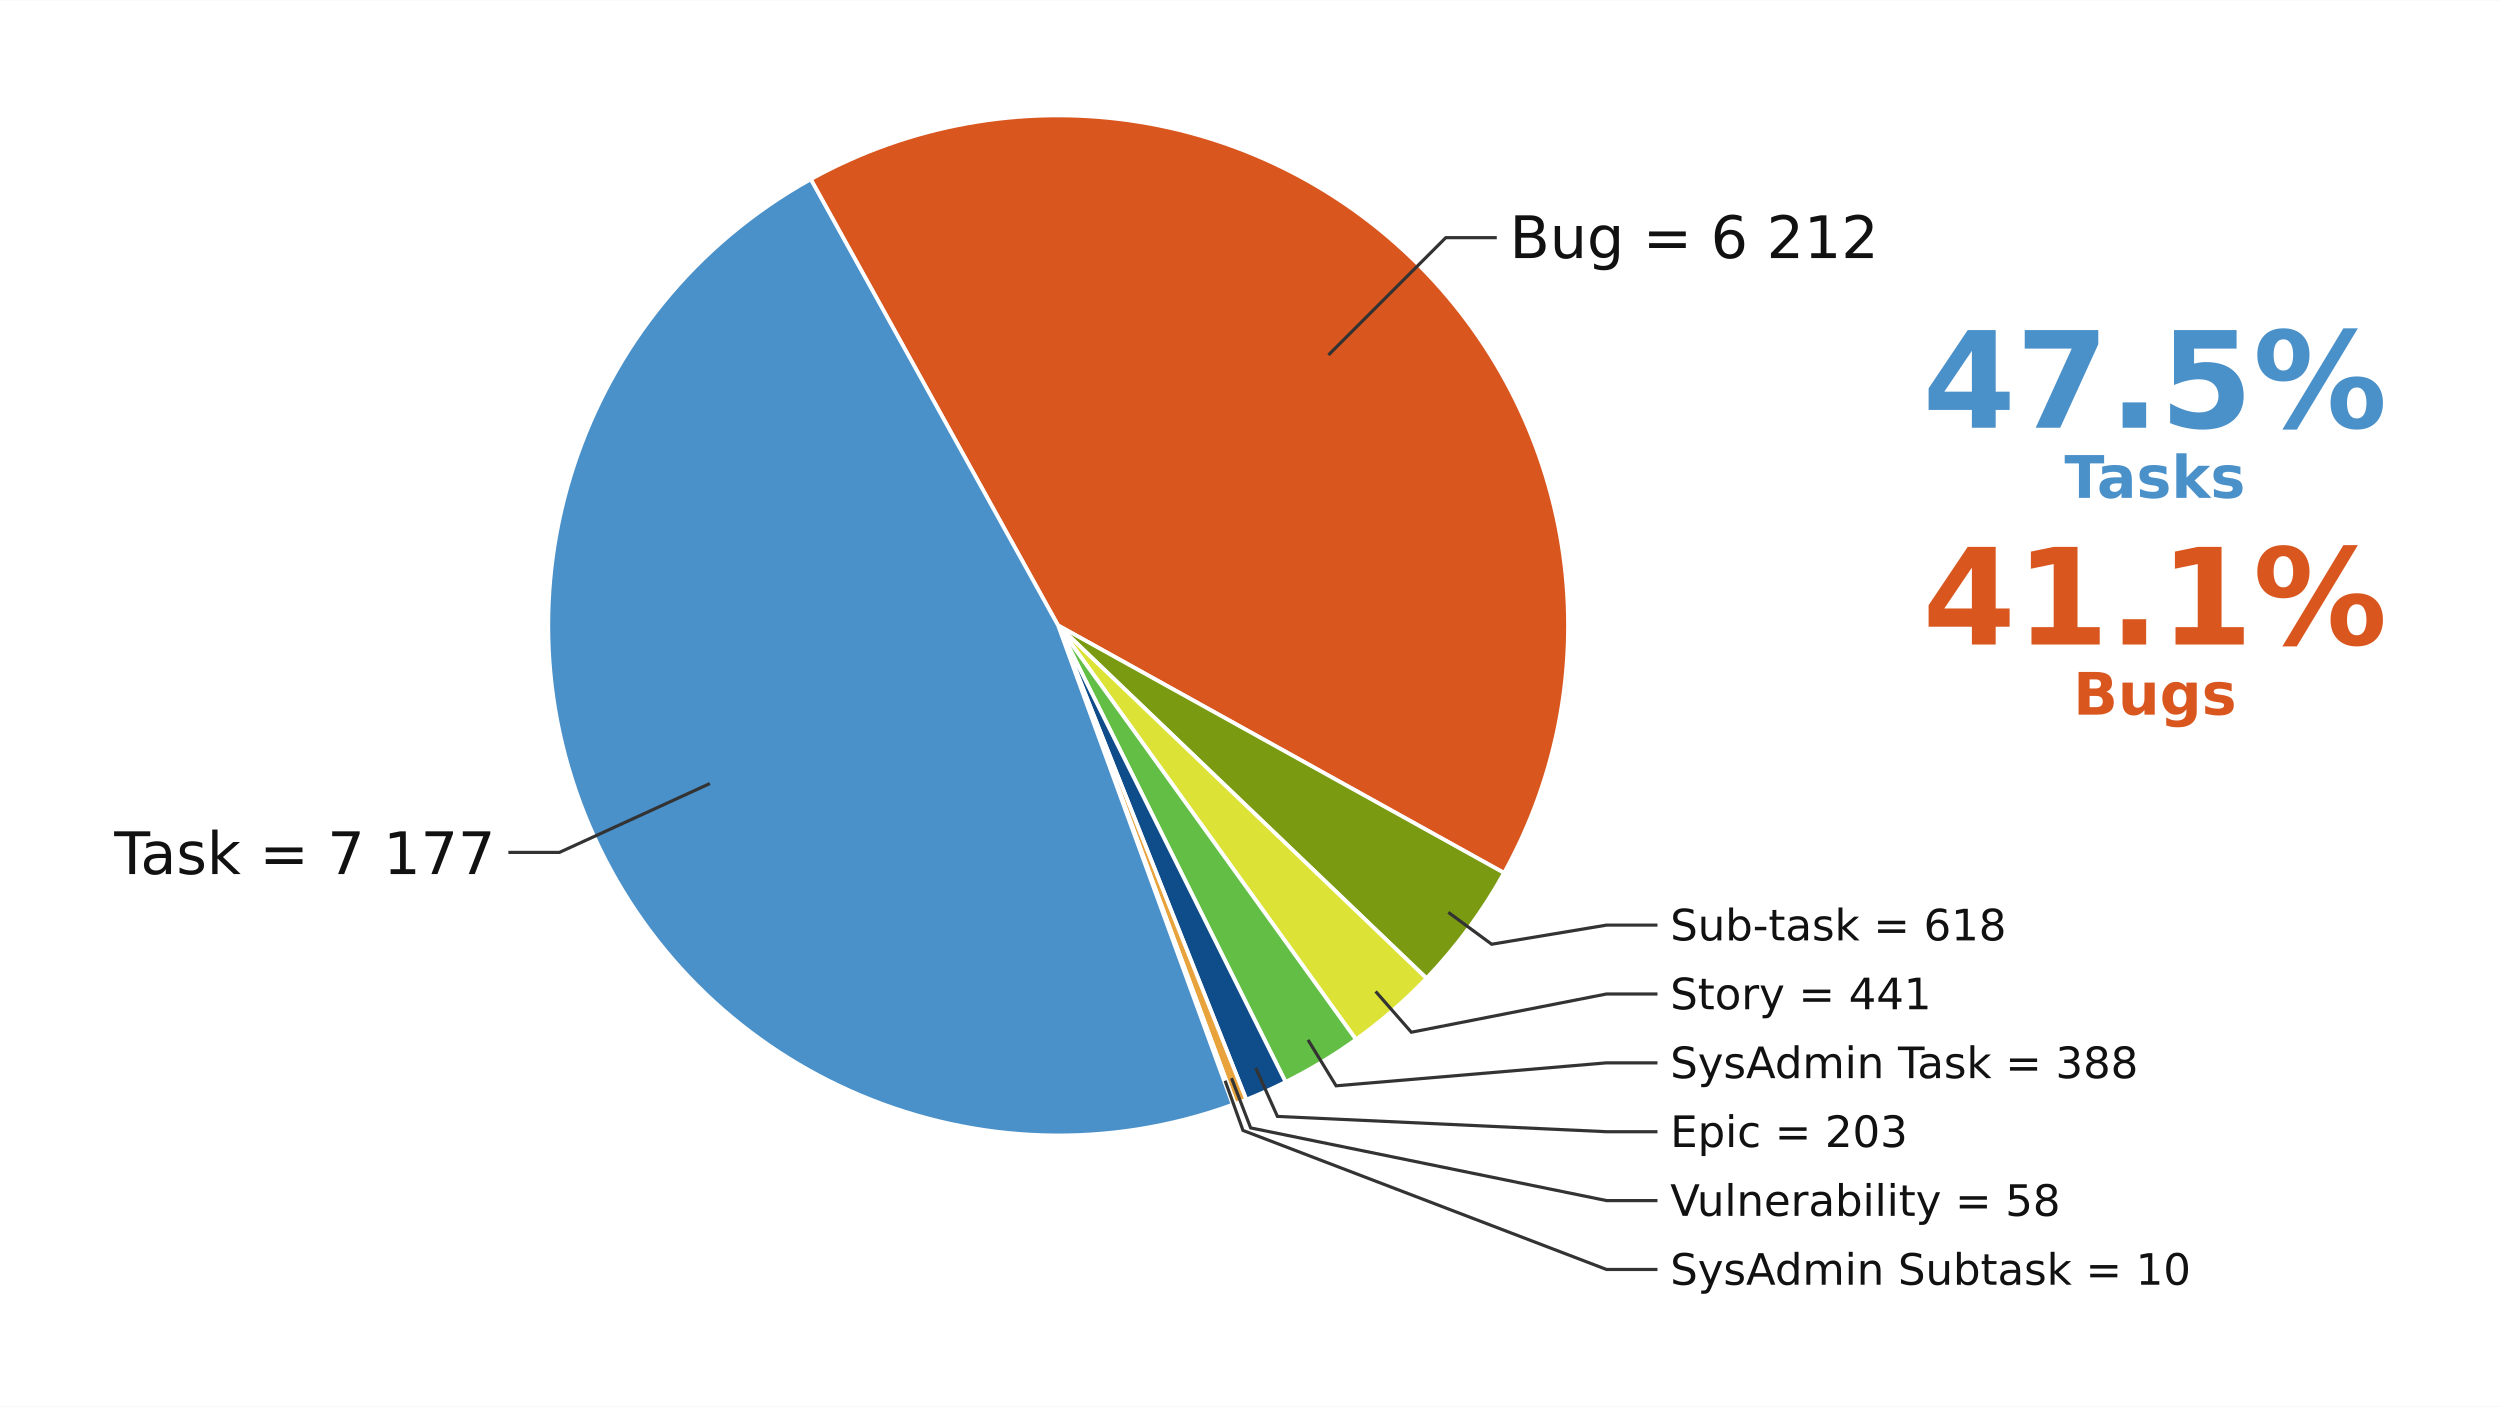
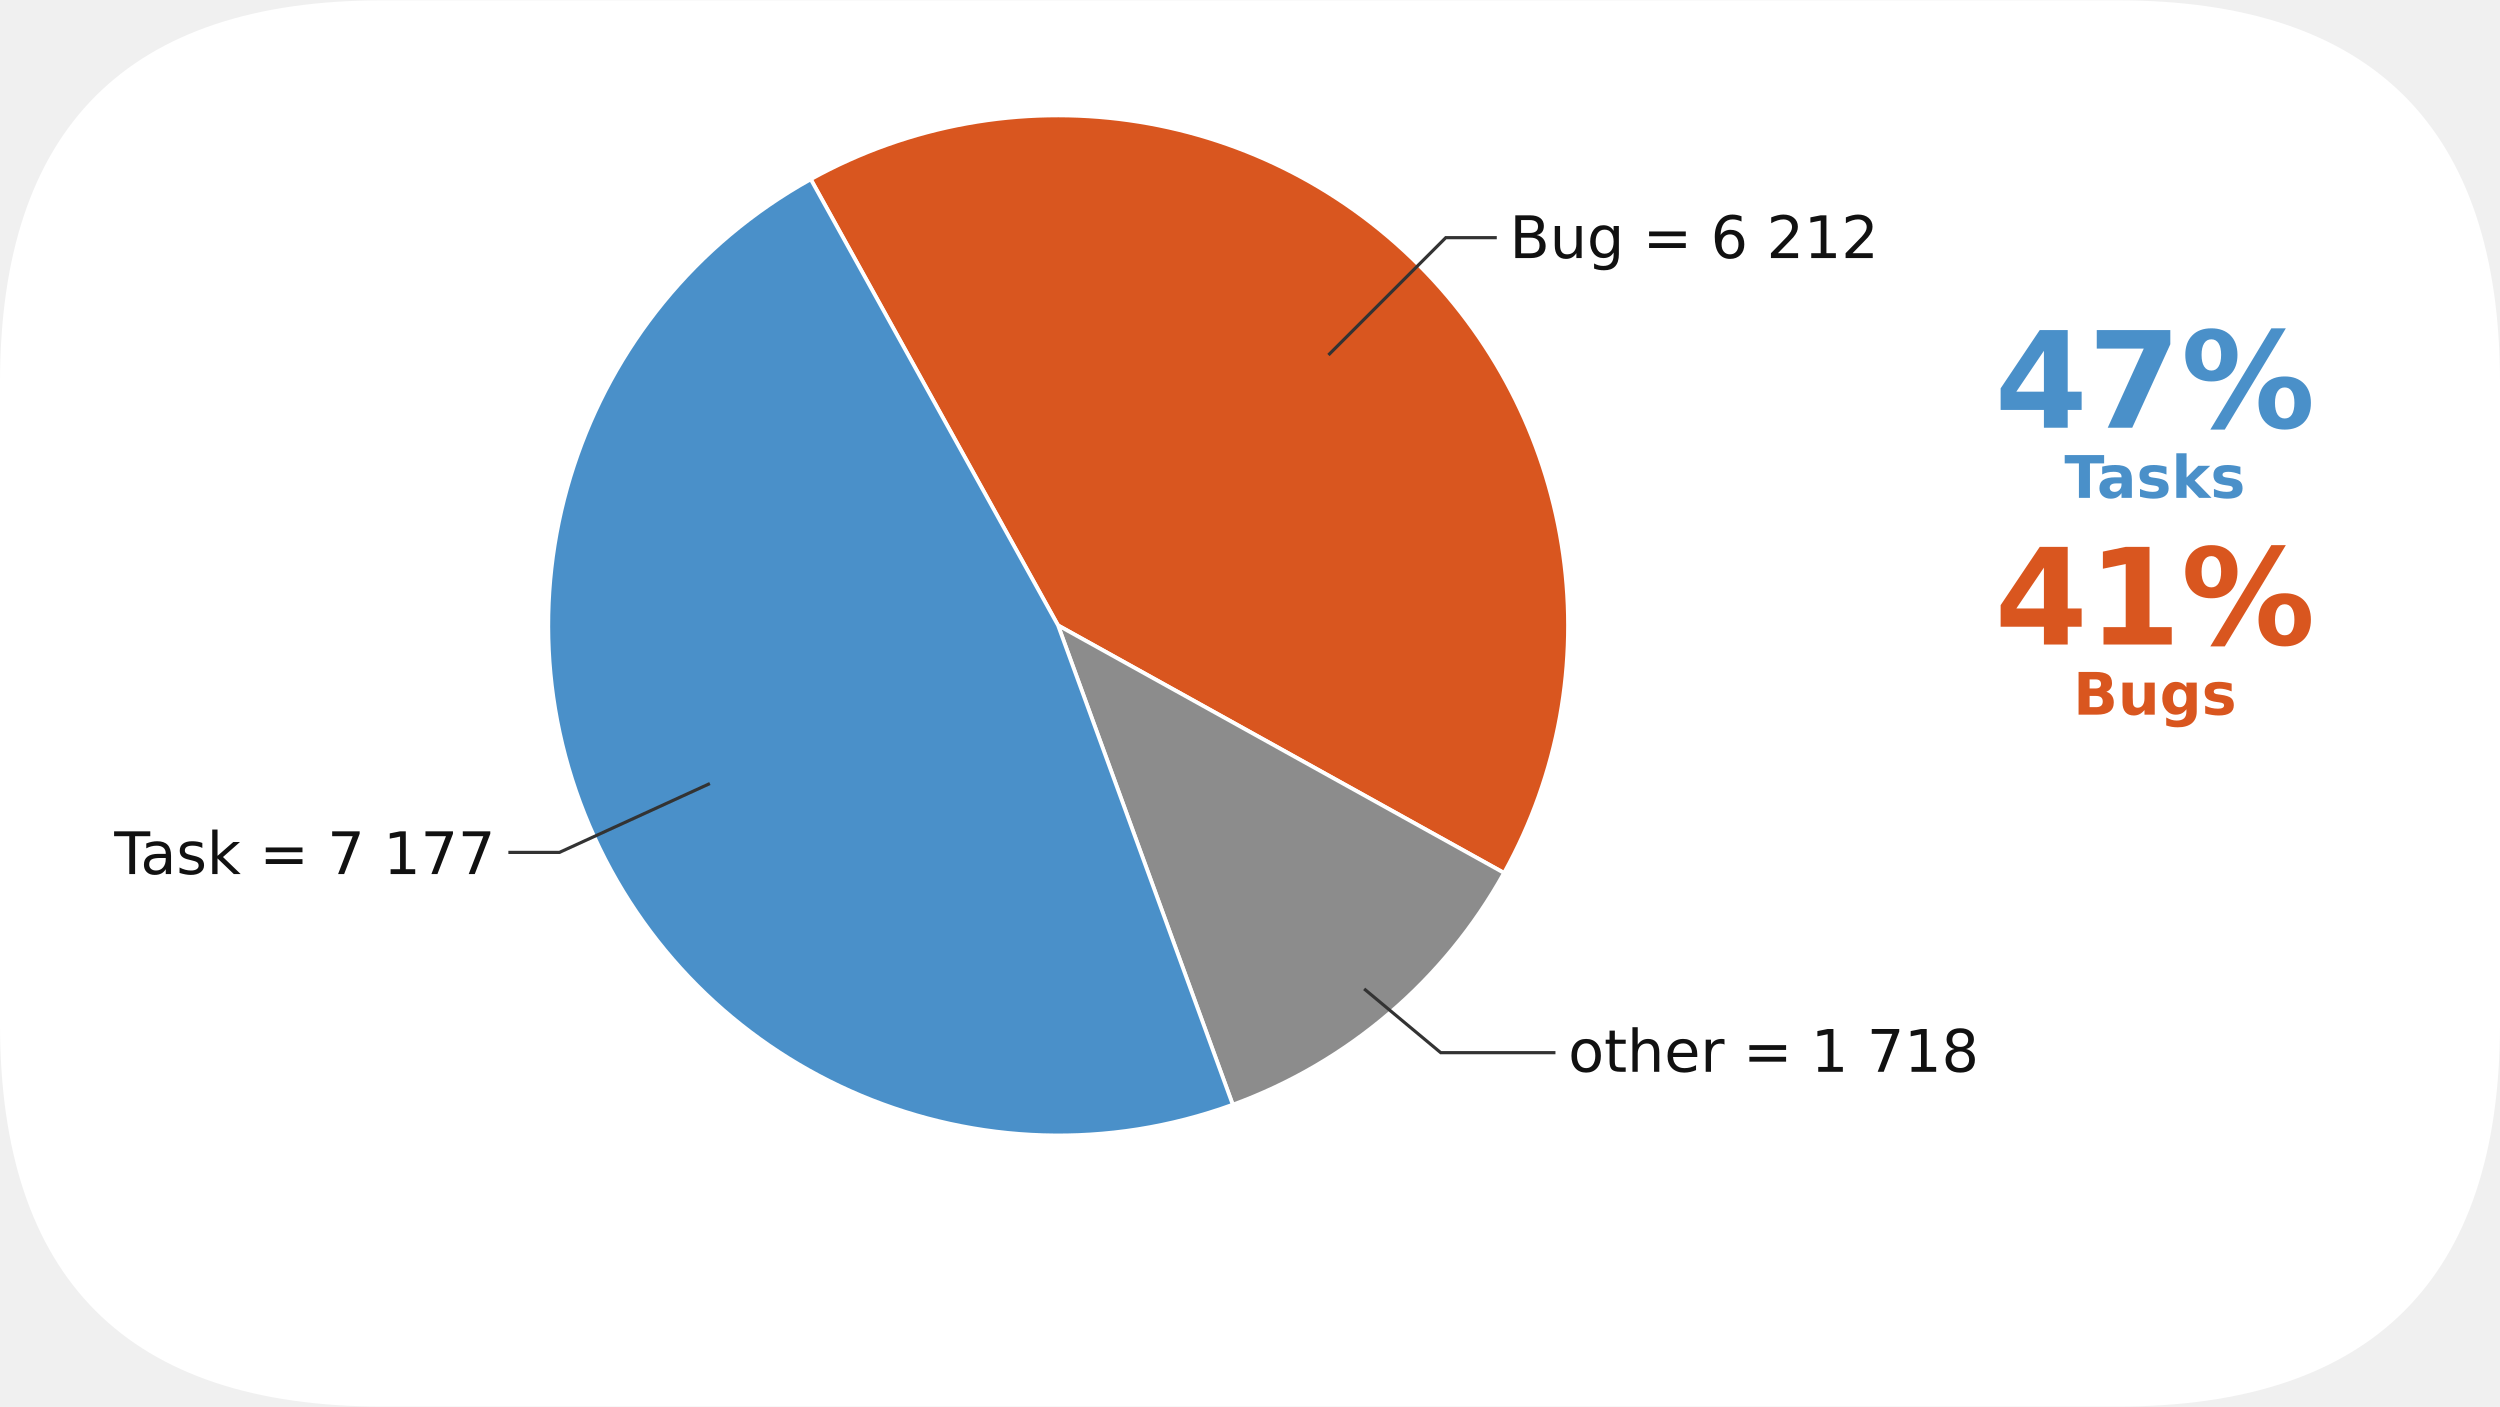
<svg xmlns="http://www.w3.org/2000/svg" viewBox="0 0 1960.2 1102.6" width="1960" height="1103" font-family="DejaVu Sans, Arial, sans-serif">
-   <rect width="1960.2" height="1102.6" fill="#fff" />
+   <path d="M300,0 H1660.2 Q1960.2,0 1960.2,300 V802.6 Q1960.2,1102.6 1660.2,1102.6 H300 Q0,1102.6 0,802.6 V300 Q0,0 300,0 Z" fill="#fff" />
  <g transform="translate(69.6,-49.9)">
    <path d="M760,540 L566.1,190.2 A400,400 0 0 1 1109.7,734.1 Z" fill="#D9561F" stroke="#fff" stroke-width="3" />
-     <path d="M760,540 L1109.7,734.1 A400,400 0 0 1 1048.9,816.7 Z" fill="#7A9A12" stroke="#fff" stroke-width="3" />
-     <path d="M760,540 L1048.9,816.7 A400,400 0 0 1 993.6,864.7 Z" fill="#DDE237" stroke="#fff" stroke-width="3" />
-     <path d="M760,540 L993.6,864.7 A400,400 0 0 1 938.4,898.0 Z" fill="#63BE45" stroke="#fff" stroke-width="3" />
-     <path d="M760,540 L938.4,898.0 A400,400 0 0 1 907.6,911.8 Z" fill="#0F4C8A" stroke="#fff" stroke-width="3" />
-     <path d="M760,540 L907.6,911.8 A400,400 0 0 1 898.6,915.2 Z" fill="#E8A33D" stroke="#fff" stroke-width="3" />
-     <path d="M760,540 L898.6,915.2 A400,400 0 0 1 897.0,915.8 Z" fill="#B5651D" stroke="#fff" stroke-width="3" />
+     <path d="M760,540 L1109.7,734.1 A400,400 0 0 1 897.0,915.8 Z" fill="#8C8C8C" stroke="#fff" stroke-width="3" />
    <path d="M760,540 L897.0,915.8 A400,400 0 0 1 566.1,190.2 Z" fill="#4A90C9" stroke="#fff" stroke-width="3" />
    <polyline points="972,328 1064,236 1104,236" fill="none" stroke="#333" stroke-width="2.5" />
    <text x="1114" y="252" font-size="46" fill="#111">Bug = 6 212</text>
    <polyline points="487,664 369,718 329,718" fill="none" stroke="#333" stroke-width="2.5" />
    <text x="20" y="735" font-size="46" fill="#111">Task = 7 177</text>
-     <polyline points="1066,765 1100,790 1190,775 1230,775" fill="none" stroke="#333" stroke-width="2.5" />
-     <text x="1240" y="787" font-size="34" fill="#111">Sub-task = 618</text>
-     <polyline points="1009,827 1037,859 1190,829 1230,829" fill="none" stroke="#333" stroke-width="2.5" />
-     <text x="1240" y="841" font-size="34" fill="#111">Story = 441</text>
-     <polyline points="956,865 978,901 1190,883 1230,883" fill="none" stroke="#333" stroke-width="2.5" />
-     <text x="1240" y="895" font-size="34" fill="#111">SysAdmin Task = 388</text>
-     <polyline points="915,887 932,925 1190,937 1230,937" fill="none" stroke="#333" stroke-width="2.5" />
-     <text x="1240" y="949" font-size="34" fill="#111">Epic = 203</text>
-     <polyline points="896,895 911,934 1190,991 1230,991" fill="none" stroke="#333" stroke-width="2.5" />
-     <text x="1240" y="1003" font-size="34" fill="#111">Vulnerability = 58</text>
-     <polyline points="891,897 905,936 1190,1045 1230,1045" fill="none" stroke="#333" stroke-width="2.5" />
-     <text x="1240" y="1057" font-size="34" fill="#111">SysAdmin Subtask = 10</text>
-     <text x="1620" y="385" font-size="105" font-weight="800" text-anchor="middle" fill="#4A90C9">47.5%</text>
+     <polyline points="1000,825 1060,875 1150,875" fill="none" stroke="#333" stroke-width="2.5" />
+     <text x="1160" y="890" font-size="46" fill="#111">other = 1 718</text>
+     <text x="1620" y="385" font-size="105" font-weight="800" text-anchor="middle" fill="#4A90C9">47%</text>
    <text x="1620" y="440" font-size="46" font-weight="800" text-anchor="middle" fill="#4A90C9">Tasks</text>
-     <text x="1620" y="555" font-size="105" font-weight="800" text-anchor="middle" fill="#D9561F">41.1%</text>
+     <text x="1620" y="555" font-size="105" font-weight="800" text-anchor="middle" fill="#D9561F">41%</text>
    <text x="1620" y="610" font-size="46" font-weight="800" text-anchor="middle" fill="#D9561F">Bugs</text>
  </g>
</svg>
